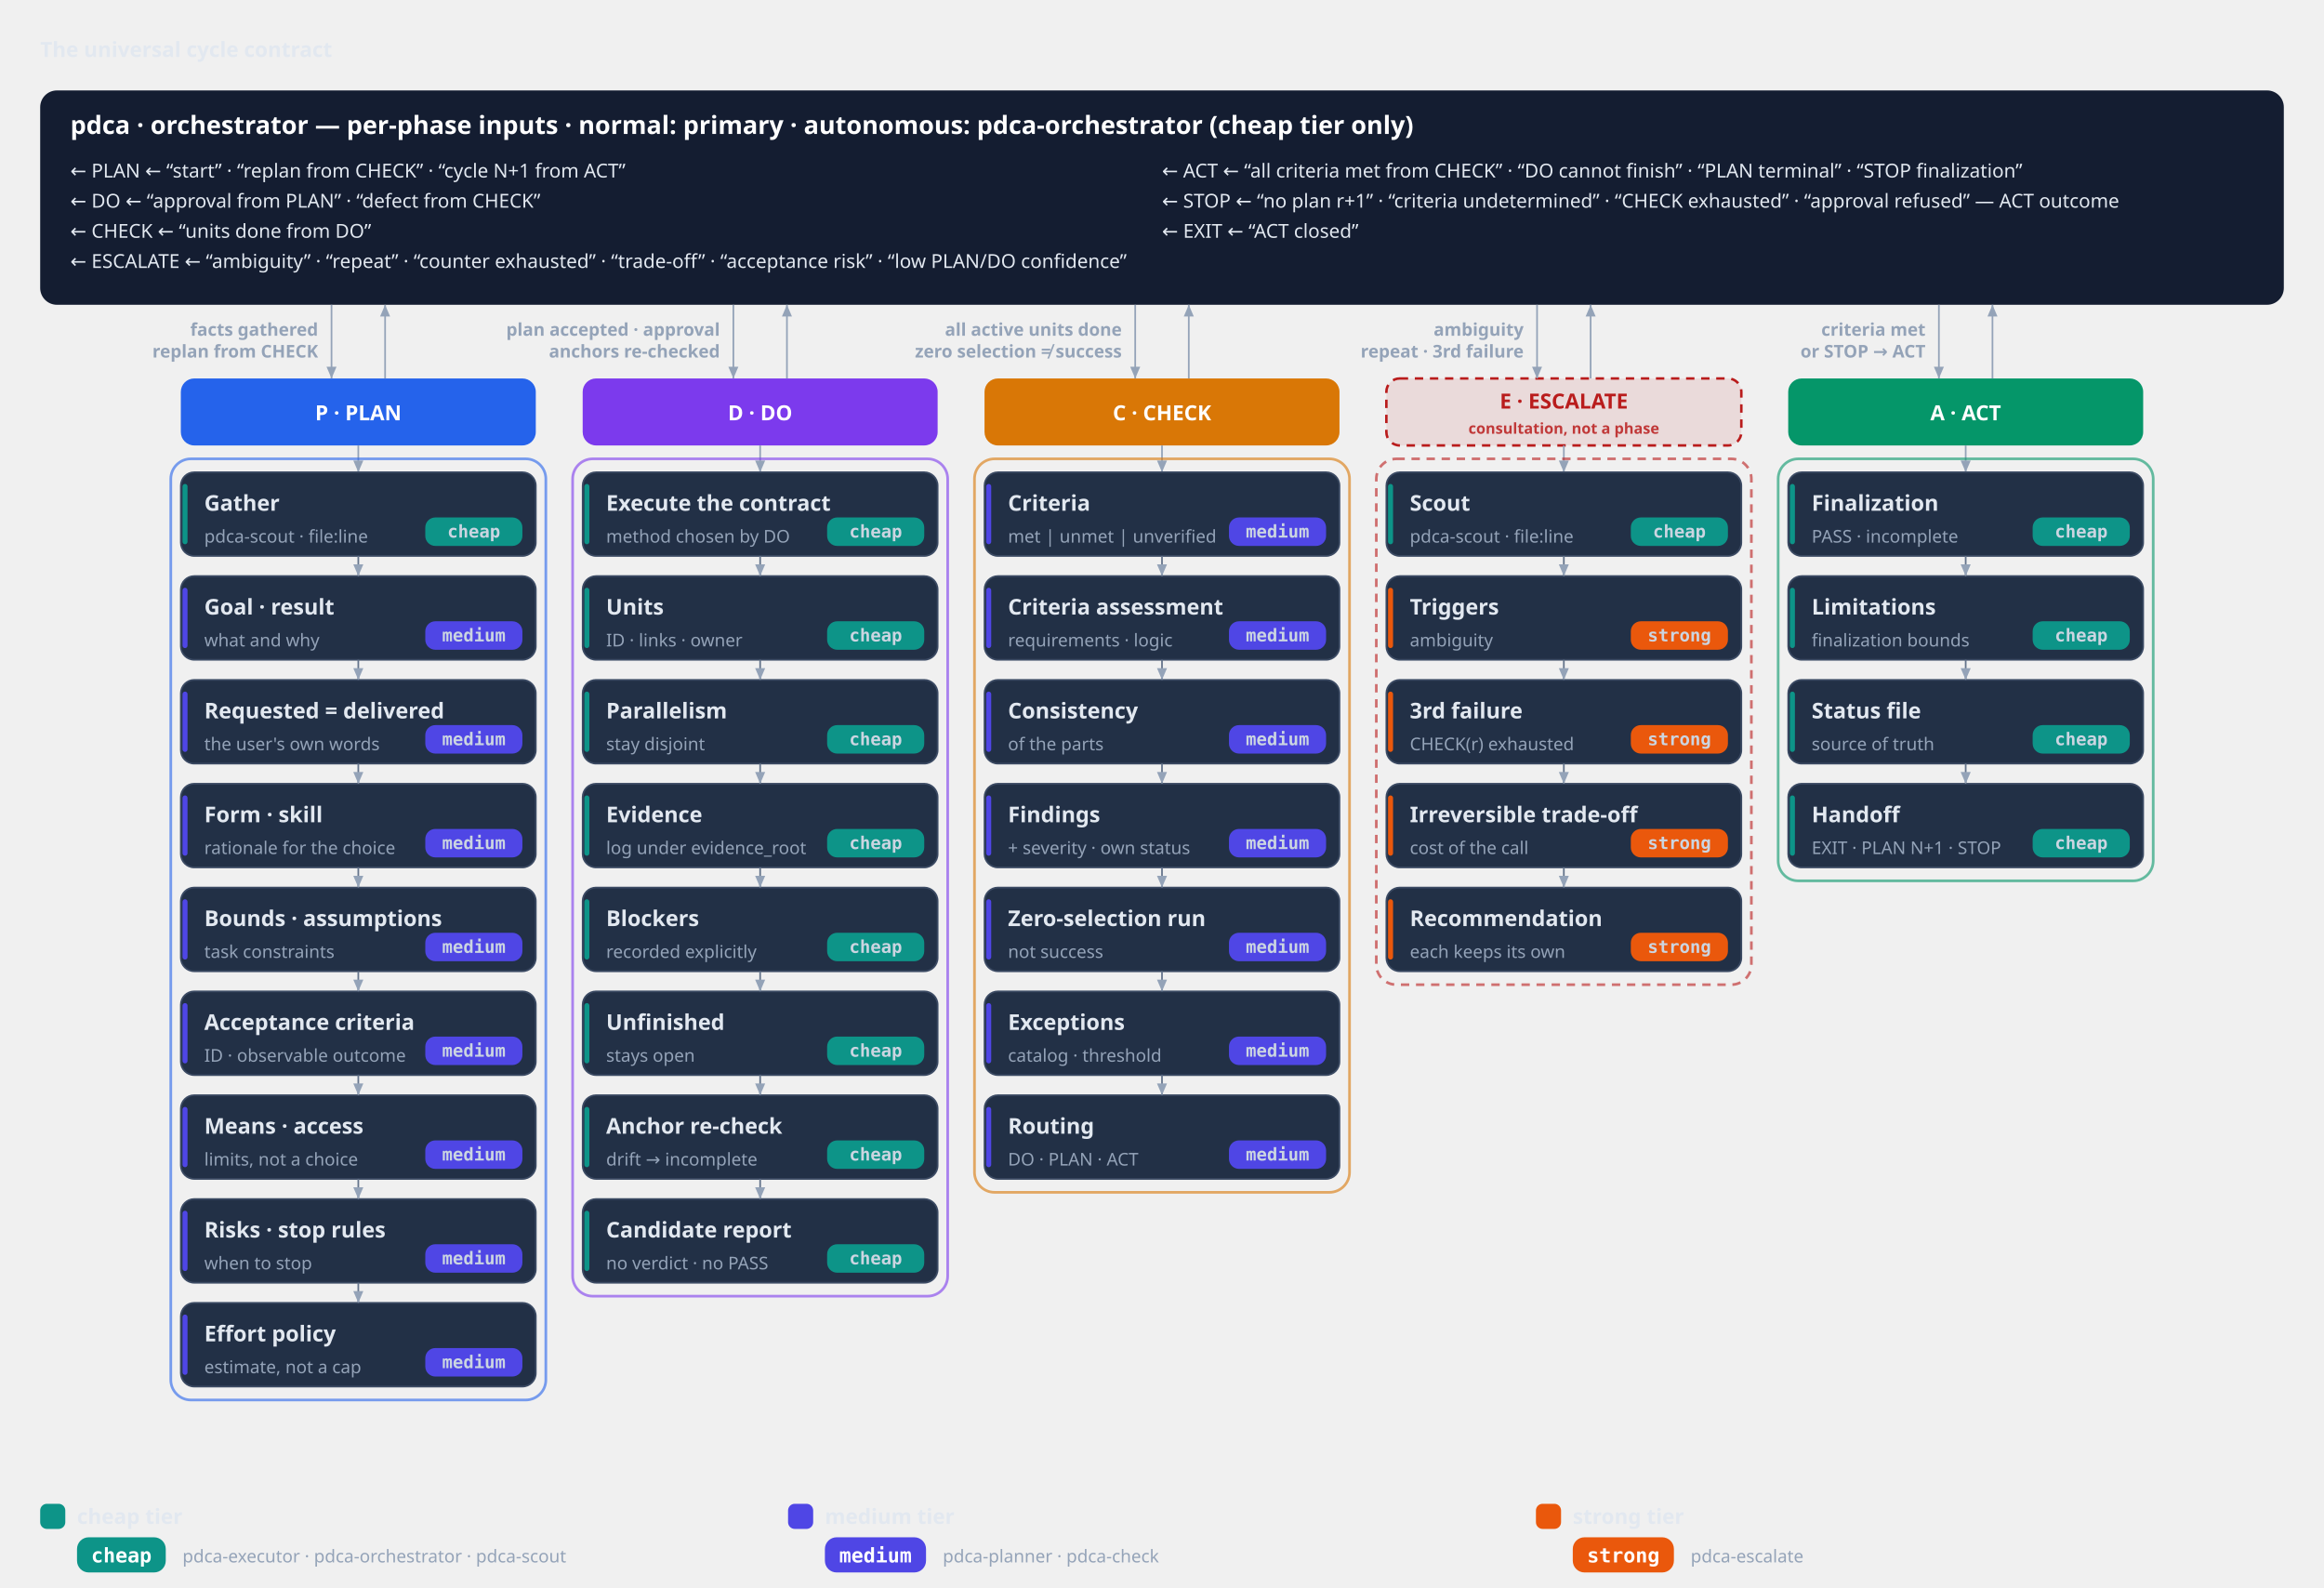
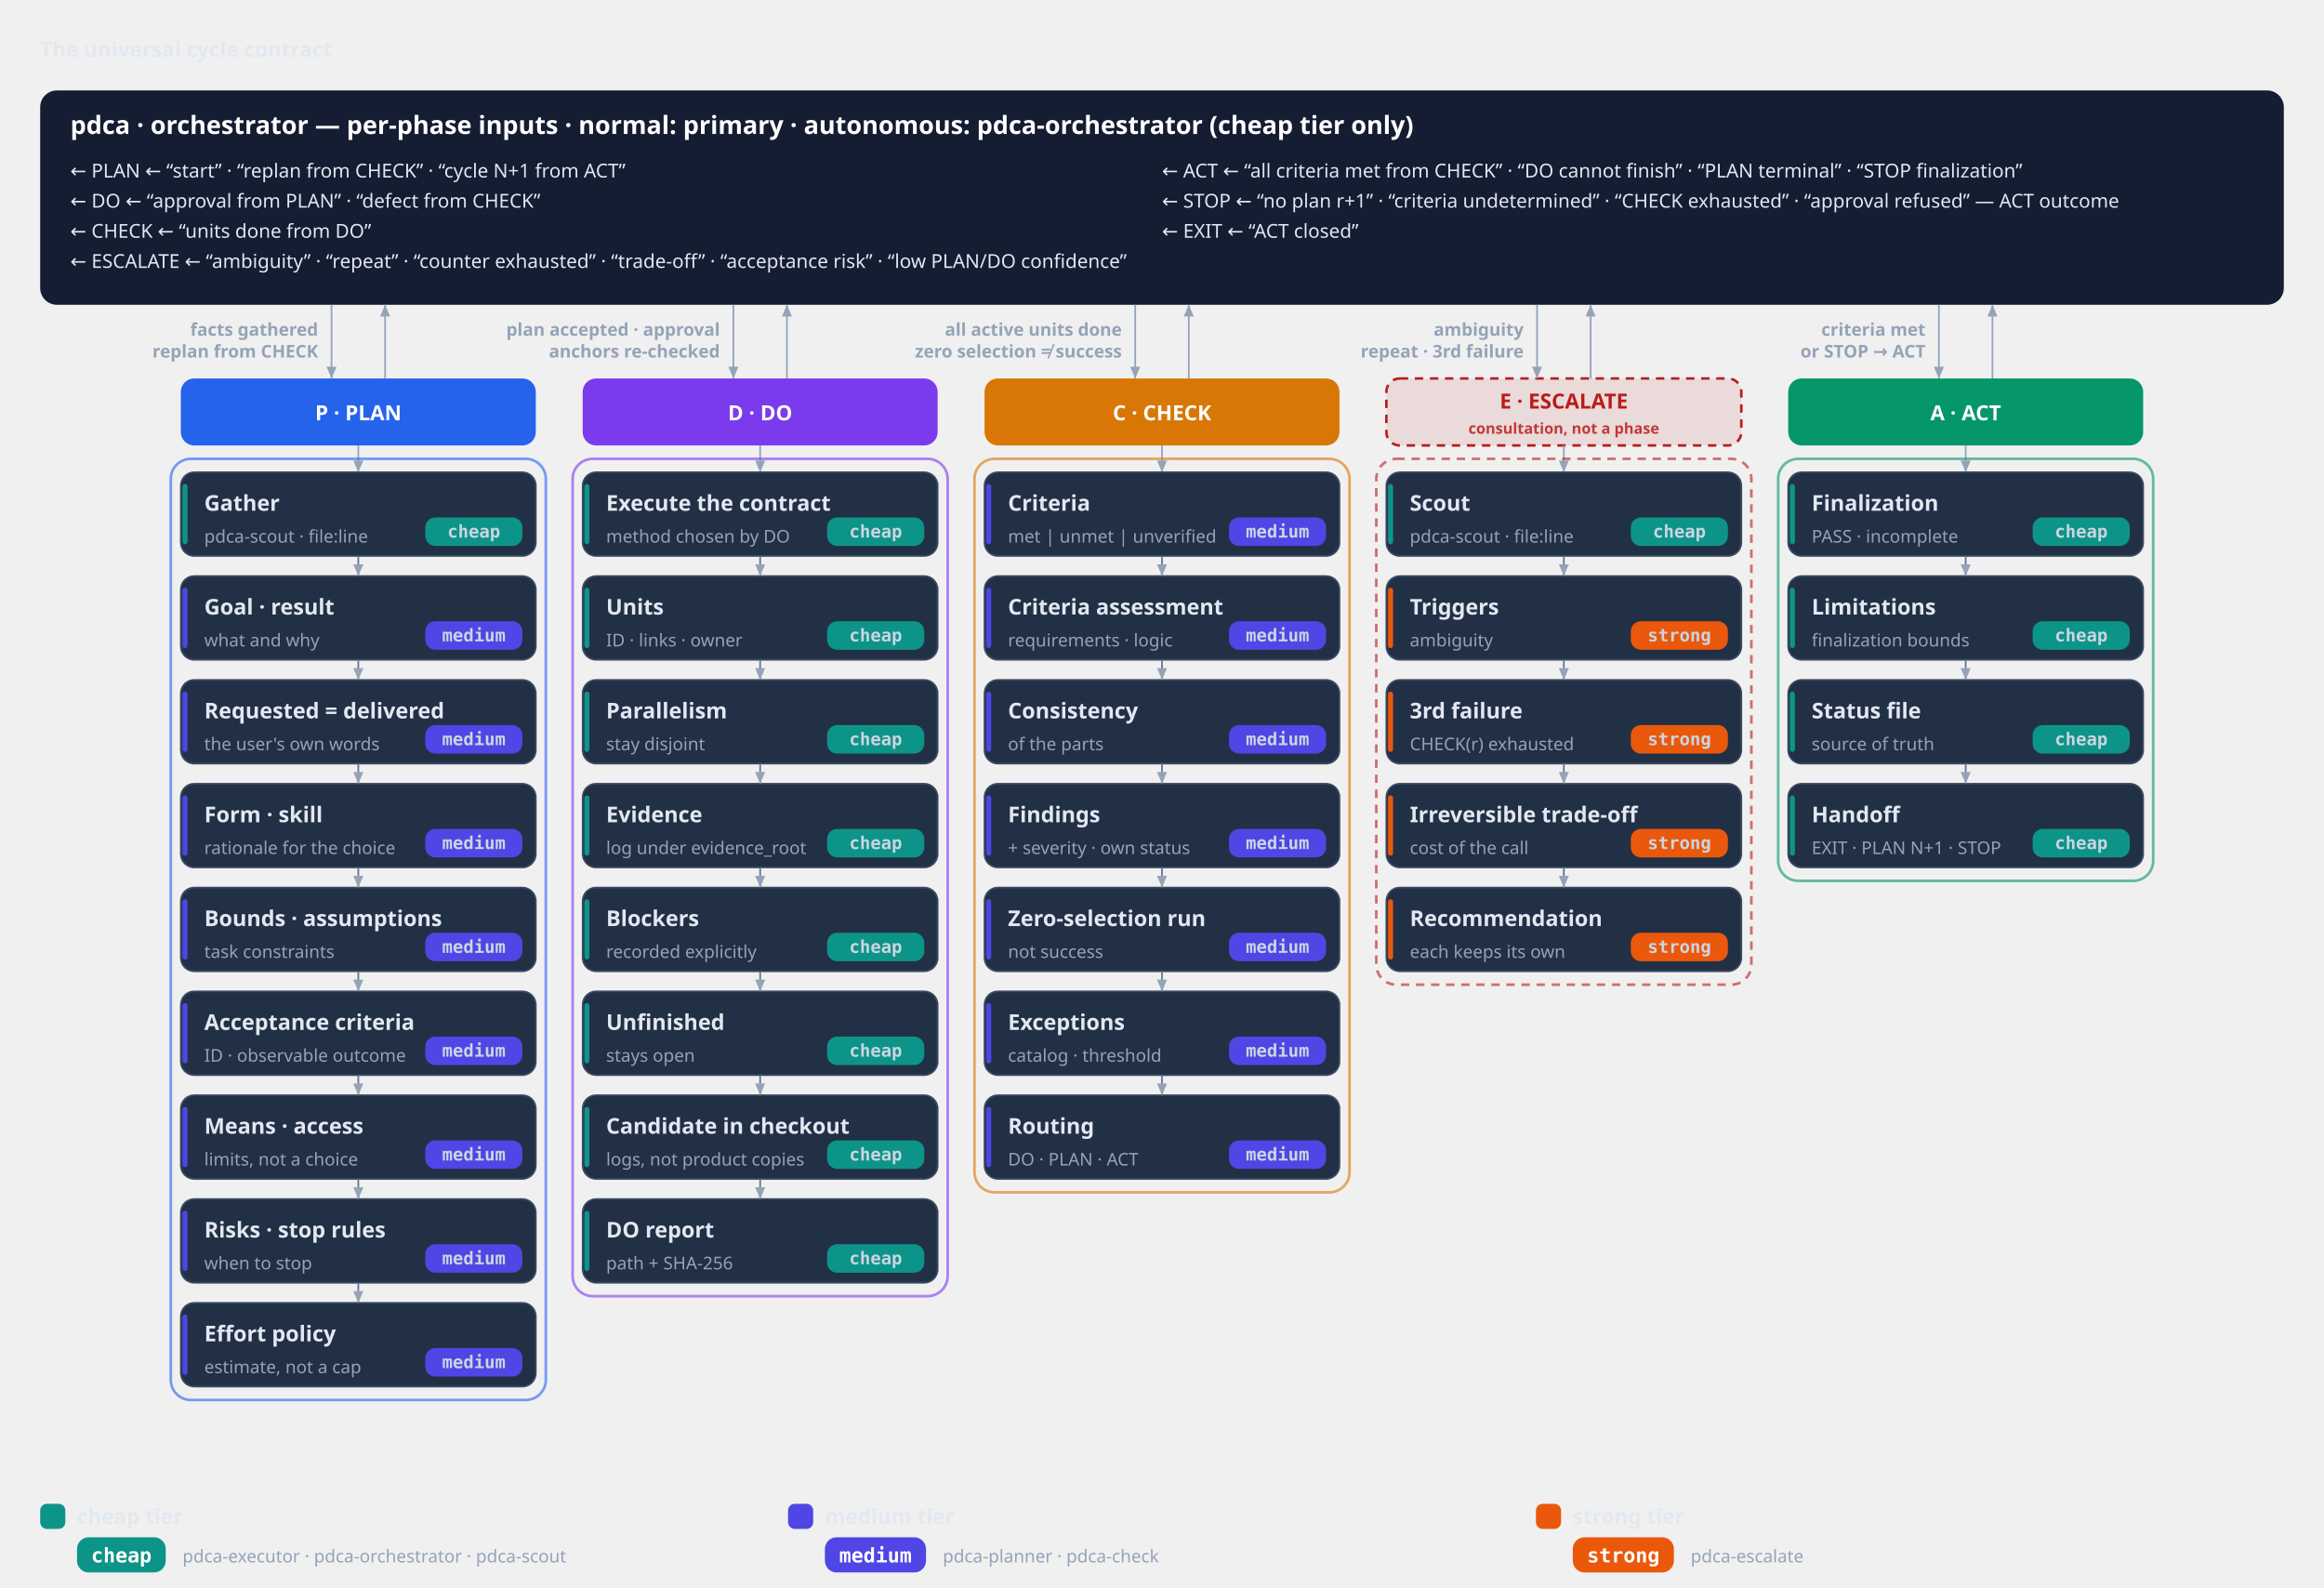
<svg xmlns="http://www.w3.org/2000/svg" viewBox="0 0 1388 948" width="1388" height="948" font-family="Segoe UI, system-ui, sans-serif" role="img">
  <defs>
    <marker id="arrow" markerWidth="9" markerHeight="9" refX="7" refY="3" orient="auto">
      <path d="M0,0 L7,3 L0,6 Z" fill="#94a3b8" />
    </marker>
  </defs>
  <style>
.t{font-size:13px;font-weight:600;fill:#e2e8f0}
.s{font-size:10.5px;fill:#94a3b8}
.h{font-size:12.5px;font-weight:700;fill:#ffffff}
.h2{font-size:12.5px;font-weight:700}
.h3{font-size:9px;font-weight:600}
.g{font-size:10.5px;font-weight:600}
.band{fill:#141d31}
.bt{fill:#ffffff;font-size:15px;font-weight:700}
.ol{fill:#e2e8f0;font-size:11.5px}
.lt{font-size:12.5px;font-weight:700;fill:#e2e8f0}
.ls{font-size:10.5px;fill:#94a3b8}
.lm{font-family:ui-monospace,Consolas,Menlo,monospace;font-size:12px;font-weight:700}
.bm{font-family:ui-monospace,Consolas,Menlo,monospace;font-size:10.5px;font-weight:700}
.st{font-size:14px;font-weight:700}
.ss{font-size:10.5px;font-weight:600}
</style>
  <text x="24" y="34" class="lt">The universal cycle contract</text>
  <rect x="24" y="54" width="1340" height="128" rx="10" class="band" />
  <text x="42" y="80" class="bt">pdca · orchestrator — per-phase inputs · normal: primary · autonomous: pdca-orchestrator (cheap tier only)</text>
  <text x="42" y="106" class="ol">← PLAN ← “start” · “replan from CHECK” · “cycle N+1 from ACT”</text>
  <text x="42" y="124" class="ol">← DO ← “approval from PLAN” · “defect from CHECK”</text>
  <text x="42" y="142" class="ol">← CHECK ← “units done from DO”</text>
  <text x="42" y="160" class="ol">← ESCALATE ← “ambiguity” · “repeat” · “counter exhausted” · “trade-off” · “acceptance risk” · “low PLAN/DO confidence”</text>
  <text x="694.0" y="106" class="ol">← ACT ← “all criteria met from CHECK” · “DO cannot finish” · “PLAN terminal” · “STOP finalization”</text>
  <text x="694.0" y="124" class="ol">← STOP ← “no plan r+1” · “criteria undetermined” · “CHECK exhausted” · “approval refused” — ACT outcome</text>
  <text x="694.0" y="142" class="ol">← EXIT ← “ACT closed”</text>
  <rect x="108.0" y="226" width="212" height="40" rx="8" fill="#2563eb" />
  <text x="214.0" y="251.0" class="h" fill="#ffffff" text-anchor="middle">P · PLAN</text>
  <polyline points="214.0,266 214.0,282" fill="none" stroke="#94a3b8" marker-end="url(#arrow)" />
  <rect x="108.0" y="282" width="212" height="50" rx="8" fill="#223046" stroke="#3b4a63" stroke-width="1" />
  <rect x="109.0" y="289" width="3" height="36" rx="1.5" fill="#0d9488" />
  <rect x="254.0" y="309" width="58" height="17" rx="6" fill="#0d9488" />
  <text x="283.0" y="321.0" class="bm" fill="#cbd5e1" text-anchor="middle">cheap</text>
  <text x="122.0" y="305" class="t">Gather</text>
  <text x="122.0" y="324" class="s">pdca-scout · file:line</text>
  <rect x="108.0" y="344" width="212" height="50" rx="8" fill="#223046" stroke="#3b4a63" stroke-width="1" />
  <rect x="109.0" y="351" width="3" height="36" rx="1.5" fill="#4f46e5" />
  <rect x="254.0" y="371" width="58" height="17" rx="6" fill="#4f46e5" />
  <text x="283.0" y="383.0" class="bm" fill="#cbd5e1" text-anchor="middle">medium</text>
  <text x="122.0" y="367" class="t">Goal · result</text>
  <text x="122.0" y="386" class="s">what and why</text>
  <rect x="108.0" y="406" width="212" height="50" rx="8" fill="#223046" stroke="#3b4a63" stroke-width="1" />
  <rect x="109.0" y="413" width="3" height="36" rx="1.5" fill="#4f46e5" />
  <rect x="254.0" y="433" width="58" height="17" rx="6" fill="#4f46e5" />
  <text x="283.0" y="445.0" class="bm" fill="#cbd5e1" text-anchor="middle">medium</text>
  <text x="122.0" y="429" class="t">Requested = delivered</text>
  <text x="122.0" y="448" class="s">the user's own words</text>
  <rect x="108.0" y="468" width="212" height="50" rx="8" fill="#223046" stroke="#3b4a63" stroke-width="1" />
  <rect x="109.0" y="475" width="3" height="36" rx="1.5" fill="#4f46e5" />
  <rect x="254.0" y="495" width="58" height="17" rx="6" fill="#4f46e5" />
  <text x="283.0" y="507.0" class="bm" fill="#cbd5e1" text-anchor="middle">medium</text>
  <text x="122.0" y="491" class="t">Form · skill</text>
  <text x="122.0" y="510" class="s">rationale for the choice</text>
  <rect x="108.0" y="530" width="212" height="50" rx="8" fill="#223046" stroke="#3b4a63" stroke-width="1" />
  <rect x="109.0" y="537" width="3" height="36" rx="1.5" fill="#4f46e5" />
  <rect x="254.0" y="557" width="58" height="17" rx="6" fill="#4f46e5" />
  <text x="283.0" y="569.0" class="bm" fill="#cbd5e1" text-anchor="middle">medium</text>
  <text x="122.0" y="553" class="t">Bounds · assumptions</text>
  <text x="122.0" y="572" class="s">task constraints</text>
  <rect x="108.0" y="592" width="212" height="50" rx="8" fill="#223046" stroke="#3b4a63" stroke-width="1" />
  <rect x="109.0" y="599" width="3" height="36" rx="1.5" fill="#4f46e5" />
  <rect x="254.0" y="619" width="58" height="17" rx="6" fill="#4f46e5" />
  <text x="283.0" y="631.0" class="bm" fill="#cbd5e1" text-anchor="middle">medium</text>
  <text x="122.0" y="615" class="t">Acceptance criteria</text>
  <text x="122.0" y="634" class="s">ID · observable outcome</text>
  <rect x="108.0" y="654" width="212" height="50" rx="8" fill="#223046" stroke="#3b4a63" stroke-width="1" />
  <rect x="109.0" y="661" width="3" height="36" rx="1.5" fill="#4f46e5" />
  <rect x="254.0" y="681" width="58" height="17" rx="6" fill="#4f46e5" />
  <text x="283.0" y="693.0" class="bm" fill="#cbd5e1" text-anchor="middle">medium</text>
  <text x="122.0" y="677" class="t">Means · access</text>
  <text x="122.0" y="696" class="s">limits, not a choice</text>
  <rect x="108.0" y="716" width="212" height="50" rx="8" fill="#223046" stroke="#3b4a63" stroke-width="1" />
  <rect x="109.0" y="723" width="3" height="36" rx="1.5" fill="#4f46e5" />
  <rect x="254.0" y="743" width="58" height="17" rx="6" fill="#4f46e5" />
  <text x="283.0" y="755.0" class="bm" fill="#cbd5e1" text-anchor="middle">medium</text>
  <text x="122.0" y="739" class="t">Risks · stop rules</text>
  <text x="122.0" y="758" class="s">when to stop</text>
  <rect x="108.0" y="778" width="212" height="50" rx="8" fill="#223046" stroke="#3b4a63" stroke-width="1" />
  <rect x="109.0" y="785" width="3" height="36" rx="1.5" fill="#4f46e5" />
  <rect x="254.0" y="805" width="58" height="17" rx="6" fill="#4f46e5" />
  <text x="283.0" y="817.0" class="bm" fill="#cbd5e1" text-anchor="middle">medium</text>
  <text x="122.0" y="801" class="t">Effort policy</text>
  <text x="122.0" y="820" class="s">estimate, not a cap</text>
  <polyline points="214.0,332 214.0,344" fill="none" stroke="#64748b" marker-end="url(#arrow)" />
  <polyline points="214.0,394 214.0,406" fill="none" stroke="#64748b" marker-end="url(#arrow)" />
  <polyline points="214.0,456 214.0,468" fill="none" stroke="#64748b" marker-end="url(#arrow)" />
  <polyline points="214.0,518 214.0,530" fill="none" stroke="#64748b" marker-end="url(#arrow)" />
  <polyline points="214.0,580 214.0,592" fill="none" stroke="#64748b" marker-end="url(#arrow)" />
  <polyline points="214.0,642 214.0,654" fill="none" stroke="#64748b" marker-end="url(#arrow)" />
  <polyline points="214.0,704 214.0,716" fill="none" stroke="#64748b" marker-end="url(#arrow)" />
  <polyline points="214.0,766 214.0,778" fill="none" stroke="#64748b" marker-end="url(#arrow)" />
  <rect x="102.0" y="274" width="224" height="562" rx="12" fill="none" stroke="#2563eb" stroke-opacity="0.6" stroke-width="1.6" />
  <rect x="348.0" y="226" width="212" height="40" rx="8" fill="#7c3aed" />
  <text x="454.0" y="251.0" class="h" fill="#ffffff" text-anchor="middle">D · DO</text>
  <polyline points="454.0,266 454.0,282" fill="none" stroke="#94a3b8" marker-end="url(#arrow)" />
  <rect x="348.0" y="282" width="212" height="50" rx="8" fill="#223046" stroke="#3b4a63" stroke-width="1" />
  <rect x="349.0" y="289" width="3" height="36" rx="1.5" fill="#0d9488" />
  <rect x="494.0" y="309" width="58" height="17" rx="6" fill="#0d9488" />
  <text x="523.0" y="321.0" class="bm" fill="#cbd5e1" text-anchor="middle">cheap</text>
  <text x="362.0" y="305" class="t">Execute the contract</text>
  <text x="362.0" y="324" class="s">method chosen by DO</text>
  <rect x="348.0" y="344" width="212" height="50" rx="8" fill="#223046" stroke="#3b4a63" stroke-width="1" />
  <rect x="349.0" y="351" width="3" height="36" rx="1.5" fill="#0d9488" />
  <rect x="494.0" y="371" width="58" height="17" rx="6" fill="#0d9488" />
  <text x="523.0" y="383.0" class="bm" fill="#cbd5e1" text-anchor="middle">cheap</text>
  <text x="362.0" y="367" class="t">Units</text>
  <text x="362.0" y="386" class="s">ID · links · owner</text>
  <rect x="348.0" y="406" width="212" height="50" rx="8" fill="#223046" stroke="#3b4a63" stroke-width="1" />
  <rect x="349.0" y="413" width="3" height="36" rx="1.5" fill="#0d9488" />
  <rect x="494.0" y="433" width="58" height="17" rx="6" fill="#0d9488" />
  <text x="523.0" y="445.0" class="bm" fill="#cbd5e1" text-anchor="middle">cheap</text>
  <text x="362.0" y="429" class="t">Parallelism</text>
  <text x="362.0" y="448" class="s">stay disjoint</text>
  <rect x="348.0" y="468" width="212" height="50" rx="8" fill="#223046" stroke="#3b4a63" stroke-width="1" />
  <rect x="349.0" y="475" width="3" height="36" rx="1.5" fill="#0d9488" />
  <rect x="494.0" y="495" width="58" height="17" rx="6" fill="#0d9488" />
  <text x="523.0" y="507.0" class="bm" fill="#cbd5e1" text-anchor="middle">cheap</text>
  <text x="362.0" y="491" class="t">Evidence</text>
  <text x="362.0" y="510" class="s">log under evidence_root</text>
  <rect x="348.0" y="530" width="212" height="50" rx="8" fill="#223046" stroke="#3b4a63" stroke-width="1" />
  <rect x="349.0" y="537" width="3" height="36" rx="1.5" fill="#0d9488" />
  <rect x="494.0" y="557" width="58" height="17" rx="6" fill="#0d9488" />
  <text x="523.0" y="569.0" class="bm" fill="#cbd5e1" text-anchor="middle">cheap</text>
  <text x="362.0" y="553" class="t">Blockers</text>
  <text x="362.0" y="572" class="s">recorded explicitly</text>
  <rect x="348.0" y="592" width="212" height="50" rx="8" fill="#223046" stroke="#3b4a63" stroke-width="1" />
  <rect x="349.0" y="599" width="3" height="36" rx="1.5" fill="#0d9488" />
  <rect x="494.0" y="619" width="58" height="17" rx="6" fill="#0d9488" />
  <text x="523.0" y="631.0" class="bm" fill="#cbd5e1" text-anchor="middle">cheap</text>
  <text x="362.0" y="615" class="t">Unfinished</text>
  <text x="362.0" y="634" class="s">stays open</text>
  <rect x="348.0" y="654" width="212" height="50" rx="8" fill="#223046" stroke="#3b4a63" stroke-width="1" />
  <rect x="349.0" y="661" width="3" height="36" rx="1.5" fill="#0d9488" />
  <rect x="494.0" y="681" width="58" height="17" rx="6" fill="#0d9488" />
  <text x="523.0" y="693.0" class="bm" fill="#cbd5e1" text-anchor="middle">cheap</text>
-   <text x="362.0" y="677" class="t">Anchor re-check</text>
-   <text x="362.0" y="696" class="s">drift → incomplete</text>
+   <text x="362.0" y="677" class="t">Candidate in checkout</text>
+   <text x="362.0" y="696" class="s">logs, not product copies</text>
  <rect x="348.0" y="716" width="212" height="50" rx="8" fill="#223046" stroke="#3b4a63" stroke-width="1" />
  <rect x="349.0" y="723" width="3" height="36" rx="1.5" fill="#0d9488" />
  <rect x="494.0" y="743" width="58" height="17" rx="6" fill="#0d9488" />
  <text x="523.0" y="755.0" class="bm" fill="#cbd5e1" text-anchor="middle">cheap</text>
-   <text x="362.0" y="739" class="t">Candidate report</text>
-   <text x="362.0" y="758" class="s">no verdict · no PASS</text>
+   <text x="362.0" y="739" class="t">DO report</text>
+   <text x="362.0" y="758" class="s">path + SHA-256</text>
  <polyline points="454.0,332 454.0,344" fill="none" stroke="#64748b" marker-end="url(#arrow)" />
  <polyline points="454.0,394 454.0,406" fill="none" stroke="#64748b" marker-end="url(#arrow)" />
  <polyline points="454.0,456 454.0,468" fill="none" stroke="#64748b" marker-end="url(#arrow)" />
  <polyline points="454.0,518 454.0,530" fill="none" stroke="#64748b" marker-end="url(#arrow)" />
  <polyline points="454.0,580 454.0,592" fill="none" stroke="#64748b" marker-end="url(#arrow)" />
  <polyline points="454.0,642 454.0,654" fill="none" stroke="#64748b" marker-end="url(#arrow)" />
  <polyline points="454.0,704 454.0,716" fill="none" stroke="#64748b" marker-end="url(#arrow)" />
  <rect x="342.0" y="274" width="224" height="500" rx="12" fill="none" stroke="#7c3aed" stroke-opacity="0.6" stroke-width="1.6" />
  <rect x="588.0" y="226" width="212" height="40" rx="8" fill="#d97706" />
  <text x="694.0" y="251.0" class="h" fill="#ffffff" text-anchor="middle">C · CHECK</text>
  <polyline points="694.0,266 694.0,282" fill="none" stroke="#94a3b8" marker-end="url(#arrow)" />
  <rect x="588.0" y="282" width="212" height="50" rx="8" fill="#223046" stroke="#3b4a63" stroke-width="1" />
  <rect x="589.0" y="289" width="3" height="36" rx="1.5" fill="#4f46e5" />
  <rect x="734.0" y="309" width="58" height="17" rx="6" fill="#4f46e5" />
  <text x="763.0" y="321.0" class="bm" fill="#cbd5e1" text-anchor="middle">medium</text>
  <text x="602.0" y="305" class="t">Criteria</text>
  <text x="602.0" y="324" class="s">met | unmet | unverified</text>
  <rect x="588.0" y="344" width="212" height="50" rx="8" fill="#223046" stroke="#3b4a63" stroke-width="1" />
  <rect x="589.0" y="351" width="3" height="36" rx="1.5" fill="#4f46e5" />
  <rect x="734.0" y="371" width="58" height="17" rx="6" fill="#4f46e5" />
  <text x="763.0" y="383.0" class="bm" fill="#cbd5e1" text-anchor="middle">medium</text>
  <text x="602.0" y="367" class="t">Criteria assessment</text>
  <text x="602.0" y="386" class="s">requirements · logic</text>
  <rect x="588.0" y="406" width="212" height="50" rx="8" fill="#223046" stroke="#3b4a63" stroke-width="1" />
  <rect x="589.0" y="413" width="3" height="36" rx="1.5" fill="#4f46e5" />
  <rect x="734.0" y="433" width="58" height="17" rx="6" fill="#4f46e5" />
  <text x="763.0" y="445.0" class="bm" fill="#cbd5e1" text-anchor="middle">medium</text>
  <text x="602.0" y="429" class="t">Consistency</text>
  <text x="602.0" y="448" class="s">of the parts</text>
  <rect x="588.0" y="468" width="212" height="50" rx="8" fill="#223046" stroke="#3b4a63" stroke-width="1" />
  <rect x="589.0" y="475" width="3" height="36" rx="1.5" fill="#4f46e5" />
  <rect x="734.0" y="495" width="58" height="17" rx="6" fill="#4f46e5" />
  <text x="763.0" y="507.0" class="bm" fill="#cbd5e1" text-anchor="middle">medium</text>
  <text x="602.0" y="491" class="t">Findings</text>
  <text x="602.0" y="510" class="s">+ severity · own status</text>
  <rect x="588.0" y="530" width="212" height="50" rx="8" fill="#223046" stroke="#3b4a63" stroke-width="1" />
  <rect x="589.0" y="537" width="3" height="36" rx="1.5" fill="#4f46e5" />
  <rect x="734.0" y="557" width="58" height="17" rx="6" fill="#4f46e5" />
  <text x="763.0" y="569.0" class="bm" fill="#cbd5e1" text-anchor="middle">medium</text>
  <text x="602.0" y="553" class="t">Zero-selection run</text>
  <text x="602.0" y="572" class="s">not success</text>
  <rect x="588.0" y="592" width="212" height="50" rx="8" fill="#223046" stroke="#3b4a63" stroke-width="1" />
  <rect x="589.0" y="599" width="3" height="36" rx="1.5" fill="#4f46e5" />
  <rect x="734.0" y="619" width="58" height="17" rx="6" fill="#4f46e5" />
  <text x="763.0" y="631.0" class="bm" fill="#cbd5e1" text-anchor="middle">medium</text>
  <text x="602.0" y="615" class="t">Exceptions</text>
  <text x="602.0" y="634" class="s">catalog · threshold</text>
  <rect x="588.0" y="654" width="212" height="50" rx="8" fill="#223046" stroke="#3b4a63" stroke-width="1" />
  <rect x="589.0" y="661" width="3" height="36" rx="1.5" fill="#4f46e5" />
  <rect x="734.0" y="681" width="58" height="17" rx="6" fill="#4f46e5" />
  <text x="763.0" y="693.0" class="bm" fill="#cbd5e1" text-anchor="middle">medium</text>
  <text x="602.0" y="677" class="t">Routing</text>
  <text x="602.0" y="696" class="s">DO · PLAN · ACT</text>
  <polyline points="694.0,332 694.0,344" fill="none" stroke="#64748b" marker-end="url(#arrow)" />
  <polyline points="694.0,394 694.0,406" fill="none" stroke="#64748b" marker-end="url(#arrow)" />
  <polyline points="694.0,456 694.0,468" fill="none" stroke="#64748b" marker-end="url(#arrow)" />
  <polyline points="694.0,518 694.0,530" fill="none" stroke="#64748b" marker-end="url(#arrow)" />
  <polyline points="694.0,580 694.0,592" fill="none" stroke="#64748b" marker-end="url(#arrow)" />
  <polyline points="694.0,642 694.0,654" fill="none" stroke="#64748b" marker-end="url(#arrow)" />
  <rect x="582.0" y="274" width="224" height="438" rx="12" fill="none" stroke="#d97706" stroke-opacity="0.6" stroke-width="1.6" />
  <rect x="828.0" y="226" width="212" height="40" rx="8" fill="#b91c1c" fill-opacity="0.10" stroke="#b91c1c" stroke-width="1.5" stroke-dasharray="5,4" />
  <text x="934.0" y="244.0" class="h2" fill="#b91c1c" text-anchor="middle">E · ESCALATE</text>
  <text x="934.0" y="259.0" class="h3" fill="#b91c1c" opacity="0.85" text-anchor="middle">consultation, not a phase</text>
  <polyline points="934.0,266 934.0,282" fill="none" stroke="#94a3b8" marker-end="url(#arrow)" />
  <rect x="828.0" y="282" width="212" height="50" rx="8" fill="#223046" stroke="#3b4a63" stroke-width="1" />
  <rect x="829.0" y="289" width="3" height="36" rx="1.5" fill="#0d9488" />
  <rect x="974.0" y="309" width="58" height="17" rx="6" fill="#0d9488" />
  <text x="1003.0" y="321.0" class="bm" fill="#cbd5e1" text-anchor="middle">cheap</text>
  <text x="842.0" y="305" class="t">Scout</text>
  <text x="842.0" y="324" class="s">pdca-scout · file:line</text>
  <rect x="828.0" y="344" width="212" height="50" rx="8" fill="#223046" stroke="#3b4a63" stroke-width="1" />
  <rect x="829.0" y="351" width="3" height="36" rx="1.5" fill="#ea580c" />
  <rect x="974.0" y="371" width="58" height="17" rx="6" fill="#ea580c" />
  <text x="1003.0" y="383.0" class="bm" fill="#cbd5e1" text-anchor="middle">strong</text>
  <text x="842.0" y="367" class="t">Triggers</text>
  <text x="842.0" y="386" class="s">ambiguity</text>
  <rect x="828.0" y="406" width="212" height="50" rx="8" fill="#223046" stroke="#3b4a63" stroke-width="1" />
  <rect x="829.0" y="413" width="3" height="36" rx="1.5" fill="#ea580c" />
  <rect x="974.0" y="433" width="58" height="17" rx="6" fill="#ea580c" />
  <text x="1003.0" y="445.0" class="bm" fill="#cbd5e1" text-anchor="middle">strong</text>
  <text x="842.0" y="429" class="t">3rd failure</text>
  <text x="842.0" y="448" class="s">CHECK(r) exhausted</text>
  <rect x="828.0" y="468" width="212" height="50" rx="8" fill="#223046" stroke="#3b4a63" stroke-width="1" />
  <rect x="829.0" y="475" width="3" height="36" rx="1.5" fill="#ea580c" />
  <rect x="974.0" y="495" width="58" height="17" rx="6" fill="#ea580c" />
  <text x="1003.0" y="507.0" class="bm" fill="#cbd5e1" text-anchor="middle">strong</text>
  <text x="842.0" y="491" class="t">Irreversible trade-off</text>
  <text x="842.0" y="510" class="s">cost of the call</text>
  <rect x="828.0" y="530" width="212" height="50" rx="8" fill="#223046" stroke="#3b4a63" stroke-width="1" />
  <rect x="829.0" y="537" width="3" height="36" rx="1.5" fill="#ea580c" />
  <rect x="974.0" y="557" width="58" height="17" rx="6" fill="#ea580c" />
  <text x="1003.0" y="569.0" class="bm" fill="#cbd5e1" text-anchor="middle">strong</text>
  <text x="842.0" y="553" class="t">Recommendation</text>
  <text x="842.0" y="572" class="s">each keeps its own</text>
  <polyline points="934.0,332 934.0,344" fill="none" stroke="#64748b" marker-end="url(#arrow)" />
  <polyline points="934.0,394 934.0,406" fill="none" stroke="#64748b" marker-end="url(#arrow)" />
  <polyline points="934.0,456 934.0,468" fill="none" stroke="#64748b" marker-end="url(#arrow)" />
  <polyline points="934.0,518 934.0,530" fill="none" stroke="#64748b" marker-end="url(#arrow)" />
  <rect x="822.0" y="274" width="224" height="314" rx="12" fill="none" stroke="#b91c1c" stroke-opacity="0.6" stroke-width="1.6" stroke-dasharray="5,4" />
  <rect x="1068.0" y="226" width="212" height="40" rx="8" fill="#059669" />
  <text x="1174.0" y="251.0" class="h" fill="#ffffff" text-anchor="middle">A · ACT</text>
  <polyline points="1174.0,266 1174.0,282" fill="none" stroke="#94a3b8" marker-end="url(#arrow)" />
  <rect x="1068.0" y="282" width="212" height="50" rx="8" fill="#223046" stroke="#3b4a63" stroke-width="1" />
  <rect x="1069.0" y="289" width="3" height="36" rx="1.5" fill="#0d9488" />
  <rect x="1214.0" y="309" width="58" height="17" rx="6" fill="#0d9488" />
  <text x="1243.0" y="321.0" class="bm" fill="#cbd5e1" text-anchor="middle">cheap</text>
  <text x="1082.0" y="305" class="t">Finalization</text>
  <text x="1082.0" y="324" class="s">PASS · incomplete</text>
  <rect x="1068.0" y="344" width="212" height="50" rx="8" fill="#223046" stroke="#3b4a63" stroke-width="1" />
  <rect x="1069.0" y="351" width="3" height="36" rx="1.5" fill="#0d9488" />
  <rect x="1214.0" y="371" width="58" height="17" rx="6" fill="#0d9488" />
  <text x="1243.0" y="383.0" class="bm" fill="#cbd5e1" text-anchor="middle">cheap</text>
  <text x="1082.0" y="367" class="t">Limitations</text>
  <text x="1082.0" y="386" class="s">finalization bounds</text>
  <rect x="1068.0" y="406" width="212" height="50" rx="8" fill="#223046" stroke="#3b4a63" stroke-width="1" />
  <rect x="1069.0" y="413" width="3" height="36" rx="1.5" fill="#0d9488" />
  <rect x="1214.0" y="433" width="58" height="17" rx="6" fill="#0d9488" />
  <text x="1243.0" y="445.0" class="bm" fill="#cbd5e1" text-anchor="middle">cheap</text>
  <text x="1082.0" y="429" class="t">Status file</text>
  <text x="1082.0" y="448" class="s">source of truth</text>
  <rect x="1068.0" y="468" width="212" height="50" rx="8" fill="#223046" stroke="#3b4a63" stroke-width="1" />
  <rect x="1069.0" y="475" width="3" height="36" rx="1.5" fill="#0d9488" />
  <rect x="1214.0" y="495" width="58" height="17" rx="6" fill="#0d9488" />
  <text x="1243.0" y="507.0" class="bm" fill="#cbd5e1" text-anchor="middle">cheap</text>
  <text x="1082.0" y="491" class="t">Handoff</text>
  <text x="1082.0" y="510" class="s">EXIT · PLAN N+1 · STOP</text>
  <polyline points="1174.0,332 1174.0,344" fill="none" stroke="#64748b" marker-end="url(#arrow)" />
  <polyline points="1174.0,394 1174.0,406" fill="none" stroke="#64748b" marker-end="url(#arrow)" />
  <polyline points="1174.0,456 1174.0,468" fill="none" stroke="#64748b" marker-end="url(#arrow)" />
  <rect x="1062.0" y="274" width="224" height="252" rx="12" fill="none" stroke="#059669" stroke-opacity="0.6" stroke-width="1.6" />
  <polyline points="198.0,182 198.0,226" fill="none" stroke="#94a3b8" data-edge-id="dispatch_p" marker-end="url(#arrow)" />
  <text x="190.0" y="200.5" class="g" fill="#94a3b8" text-anchor="end">facts gathered</text>
  <text x="190.0" y="213.5" class="g" fill="#94a3b8" text-anchor="end">replan from CHECK</text>
  <polyline points="230.0,226 230.0,182" fill="none" stroke="#94a3b8" data-edge-id="return_p" marker-end="url(#arrow)" />
  <polyline points="438.0,182 438.0,226" fill="none" stroke="#94a3b8" data-edge-id="dispatch_d" marker-end="url(#arrow)" />
  <text x="430.0" y="200.5" class="g" fill="#94a3b8" text-anchor="end">plan accepted · approval</text>
  <text x="430.0" y="213.5" class="g" fill="#94a3b8" text-anchor="end">anchors re-checked</text>
  <polyline points="470.0,226 470.0,182" fill="none" stroke="#94a3b8" data-edge-id="return_d" marker-end="url(#arrow)" />
  <polyline points="678.0,182 678.0,226" fill="none" stroke="#94a3b8" data-edge-id="dispatch_c" marker-end="url(#arrow)" />
  <text x="670.0" y="200.5" class="g" fill="#94a3b8" text-anchor="end">all active units done</text>
  <text x="670.0" y="213.5" class="g" fill="#94a3b8" text-anchor="end">zero selection ≠ success</text>
  <polyline points="710.0,226 710.0,182" fill="none" stroke="#94a3b8" data-edge-id="return_c" marker-end="url(#arrow)" />
  <polyline points="918.0,182 918.0,226" fill="none" stroke="#94a3b8" data-edge-id="dispatch_e" marker-end="url(#arrow)" />
  <text x="910.0" y="200.5" class="g" fill="#94a3b8" text-anchor="end">ambiguity</text>
  <text x="910.0" y="213.5" class="g" fill="#94a3b8" text-anchor="end">repeat · 3rd failure</text>
  <polyline points="950.0,226 950.0,182" fill="none" stroke="#94a3b8" data-edge-id="return_e" marker-end="url(#arrow)" />
  <polyline points="1158.0,182 1158.0,226" fill="none" stroke="#94a3b8" data-edge-id="dispatch_a" marker-end="url(#arrow)" />
  <text x="1150.0" y="200.5" class="g" fill="#94a3b8" text-anchor="end">criteria met</text>
  <text x="1150.0" y="213.5" class="g" fill="#94a3b8" text-anchor="end">or STOP → ACT</text>
  <polyline points="1190.0,226 1190.0,182" fill="none" stroke="#94a3b8" data-edge-id="return_a" marker-end="url(#arrow)" />
  <rect x="24.0" y="898" width="15" height="15" rx="4" fill="#0d9488" />
  <text x="46.0" y="910" class="lt">cheap tier</text>
  <rect x="46.0" y="918" width="53.0" height="21" rx="7" fill="#0d9488" />
  <text x="72.5" y="933" class="lm" fill="#ffffff" text-anchor="middle">cheap</text>
  <text x="109.0" y="933" class="ls">pdca-executor · pdca-orchestrator · pdca-scout</text>
  <rect x="470.667" y="898" width="15" height="15" rx="4" fill="#4f46e5" />
  <text x="492.667" y="910" class="lt">medium tier</text>
  <rect x="492.667" y="918" width="60.4" height="21" rx="7" fill="#4f46e5" />
  <text x="522.867" y="933" class="lm" fill="#ffffff" text-anchor="middle">medium</text>
  <text x="563.067" y="933" class="ls">pdca-planner · pdca-check</text>
  <rect x="917.333" y="898" width="15" height="15" rx="4" fill="#ea580c" />
  <text x="939.333" y="910" class="lt">strong tier</text>
  <rect x="939.333" y="918" width="60.4" height="21" rx="7" fill="#ea580c" />
  <text x="969.533" y="933" class="lm" fill="#ffffff" text-anchor="middle">strong</text>
  <text x="1009.733" y="933" class="ls">pdca-escalate</text>
  <text x="24" y="966" class="lt">The cycle state graph</text>
  <rect x="24" y="1156" width="156" height="56" rx="10" fill="#94a3b8" fill-opacity="0.10" stroke="#94a3b8" stroke-width="1.8" data-node-id="START" />
  <text x="102.0" y="1183.0" class="st" fill="#94a3b8" text-anchor="middle">START</text>
  <text x="102.0" y="1200.0" class="ss" fill="#94a3b8" text-anchor="middle" opacity="0.8">start</text>
  <rect x="256" y="1156" width="156" height="56" rx="10" fill="#60a5fa" fill-opacity="0.10" stroke="#60a5fa" stroke-width="1.8" data-node-id="PLAN" />
  <text x="334.0" y="1183.0" class="st" fill="#60a5fa" text-anchor="middle">P · PLAN</text>
  <text x="334.0" y="1200.0" class="ss" fill="#60a5fa" text-anchor="middle" opacity="0.8">plan</text>
  <rect x="488" y="1156" width="156" height="56" rx="10" fill="#a78bfa" fill-opacity="0.10" stroke="#a78bfa" stroke-width="1.8" data-node-id="DO" />
  <text x="566.0" y="1183.0" class="st" fill="#a78bfa" text-anchor="middle">D · DO</text>
  <text x="566.0" y="1200.0" class="ss" fill="#a78bfa" text-anchor="middle" opacity="0.8">execute</text>
  <rect x="720" y="1156" width="156" height="56" rx="10" fill="#fbbf24" fill-opacity="0.10" stroke="#fbbf24" stroke-width="1.8" data-node-id="CHECK" />
  <text x="798.0" y="1183.0" class="st" fill="#fbbf24" text-anchor="middle">C · CHECK</text>
  <text x="798.0" y="1200.0" class="ss" fill="#fbbf24" text-anchor="middle" opacity="0.8">verify</text>
  <rect x="952" y="1156" width="156" height="56" rx="10" fill="#34d399" fill-opacity="0.10" stroke="#34d399" stroke-width="1.8" data-node-id="ACT" />
  <text x="1030.0" y="1183.0" class="st" fill="#34d399" text-anchor="middle">A · ACT</text>
  <text x="1030.0" y="1200.0" class="ss" fill="#34d399" text-anchor="middle" opacity="0.8">finalize</text>
  <rect x="1184" y="1156" width="156" height="56" rx="10" fill="#94a3b8" fill-opacity="0.10" stroke="#94a3b8" stroke-width="1.8" data-node-id="EXIT" />
  <text x="1262.0" y="1183.0" class="st" fill="#94a3b8" text-anchor="middle">EXIT</text>
  <text x="1262.0" y="1200.0" class="ss" fill="#94a3b8" text-anchor="middle" opacity="0.8">exit</text>
  <polyline points="180,1184.0 256,1184.0" fill="none" stroke="#94a3b8" data-edge-id="start_plan" marker-end="url(#arrow)" />
  <text x="218.0" y="1177.0" class="g" fill="#cbd5e1" text-anchor="middle">start</text>
  <polyline points="412,1184.0 488,1184.0" fill="none" stroke="#94a3b8" data-edge-id="plan_do" marker-end="url(#arrow)" />
  <text x="450.0" y="1151.0" class="g" fill="#cbd5e1" text-anchor="middle">contract · approval</text>
  <text x="450.0" y="1164.0" class="g" fill="#cbd5e1" text-anchor="middle">instant (auto)</text>
  <text x="450.0" y="1177.0" class="g" fill="#cbd5e1" text-anchor="middle">· n=1/3</text>
  <polyline points="644,1184.0 720,1184.0" fill="none" stroke="#94a3b8" data-edge-id="do_check" marker-end="url(#arrow)" />
  <text x="682.0" y="1177.0" class="g" fill="#cbd5e1" text-anchor="middle">units done</text>
  <polyline points="876,1184.0 952,1184.0" fill="none" stroke="#94a3b8" data-edge-id="check_act" marker-end="url(#arrow)" />
  <text x="914.0" y="1164.0" class="g" fill="#cbd5e1" text-anchor="middle">criteria met</text>
  <text x="914.0" y="1177.0" class="g" fill="#cbd5e1" text-anchor="middle">exhausted</text>
  <polyline points="1108,1184.0 1184,1184.0" fill="none" stroke="#94a3b8" data-edge-id="act_exit" marker-end="url(#arrow)" />
  <text x="1146.0" y="1177.0" class="g" fill="#cbd5e1" text-anchor="middle">closed</text>
  <path d="M988,1156 C988,1116 376,1116 376,1156" fill="none" stroke="#34d399" stroke-dasharray="5,4" data-edge-id="act_plan" marker-end="url(#arrow)" />
  <text x="682" y="1112" class="g" fill="#cbd5e1" text-anchor="middle">next cycle · N+1</text>
  <path d="M566,1156 C566,1084 1040,1084 1040,1156" fill="none" stroke="#94a3b8" data-edge-id="do_act_incomplete" marker-end="url(#arrow)" />
  <text x="803" y="1080" class="g" fill="#cbd5e1" text-anchor="middle">cannot finish → ACT</text>
  <path d="M798,1156 C798,1052 566,1052 566,1156" fill="none" stroke="#94a3b8" data-edge-id="check_do_defect" marker-end="url(#arrow)" />
  <text x="682" y="1048" class="g" fill="#cbd5e1" text-anchor="middle">defect · n+1 (n/3)</text>
  <path d="M798,1156 C798,1020 334,1020 334,1156" fill="none" stroke="#94a3b8" data-edge-id="check_plan_replan" marker-end="url(#arrow)" />
  <text x="566" y="1016" class="g" fill="#cbd5e1" text-anchor="middle">contract defect → CHECK → PLAN</text>
  <path d="M334,1156 C334,966 1040,966 1040,1156" fill="none" stroke="#94a3b8" data-edge-id="plan_act_terminal" marker-end="url(#arrow)" />
-   <text x="682" y="988" class="g" fill="#cbd5e1" text-anchor="middle">criteria · infeasible · already established → ACT</text>
+   <text x="682" y="988" class="g" fill="#cbd5e1" text-anchor="middle">criteria undetermined · unmeasurable · infeasible · already established → ACT</text>
  <rect x="488" y="1336" width="156" height="56" rx="10" fill="#f87171" fill-opacity="0.10" stroke="#f87171" stroke-width="1.8" data-node-id="CONSULTATION" />
  <text x="566.0" y="1363.0" class="st" fill="#f87171" text-anchor="middle">ESCALATION</text>
  <text x="566.0" y="1380.0" class="ss" fill="#f87171" text-anchor="middle" opacity="0.8">consultation</text>
  <rect x="1184" y="1336" width="156" height="56" rx="10" fill="#dc2626" fill-opacity="0.10" stroke="#dc2626" stroke-width="1.8" data-node-id="STOP" />
  <text x="1262.0" y="1363.0" class="st" fill="#dc2626" text-anchor="middle">STOP</text>
  <text x="1262.0" y="1380.0" class="ss" fill="#dc2626" text-anchor="middle" opacity="0.8">ACT outcome</text>
  <text x="566" y="1316" class="g" fill="#cbd5e1" text-anchor="middle">consultation · no transition</text>
  <text x="566" y="1412" class="g" fill="#cbd5e1" text-anchor="middle">decision stays with the phase</text>
  <path d="M1060,1212 C1060,1272 1262,1276 1262,1336" fill="none" stroke="#dc2626" data-edge-id="act_stop" marker-end="url(#arrow)" />
  <text x="1128" y="1274.0" class="g" fill="#cbd5e1" text-anchor="end">STOP · blocked/incomplete</text>
  <text x="24" y="1454" class="g" fill="#94a3b8" text-anchor="start">plain arrow — a transition</text>
  <text x="320" y="1454" class="g" fill="#94a3b8" text-anchor="start">arc — side route</text>
  <text x="600" y="1454" class="g" fill="#94a3b8" text-anchor="start">dashed — next cycle</text>
  <text x="860" y="1454" class="g" fill="#94a3b8" text-anchor="start">bottom row — consultation; STOP is an ACT outcome</text>
</svg>
